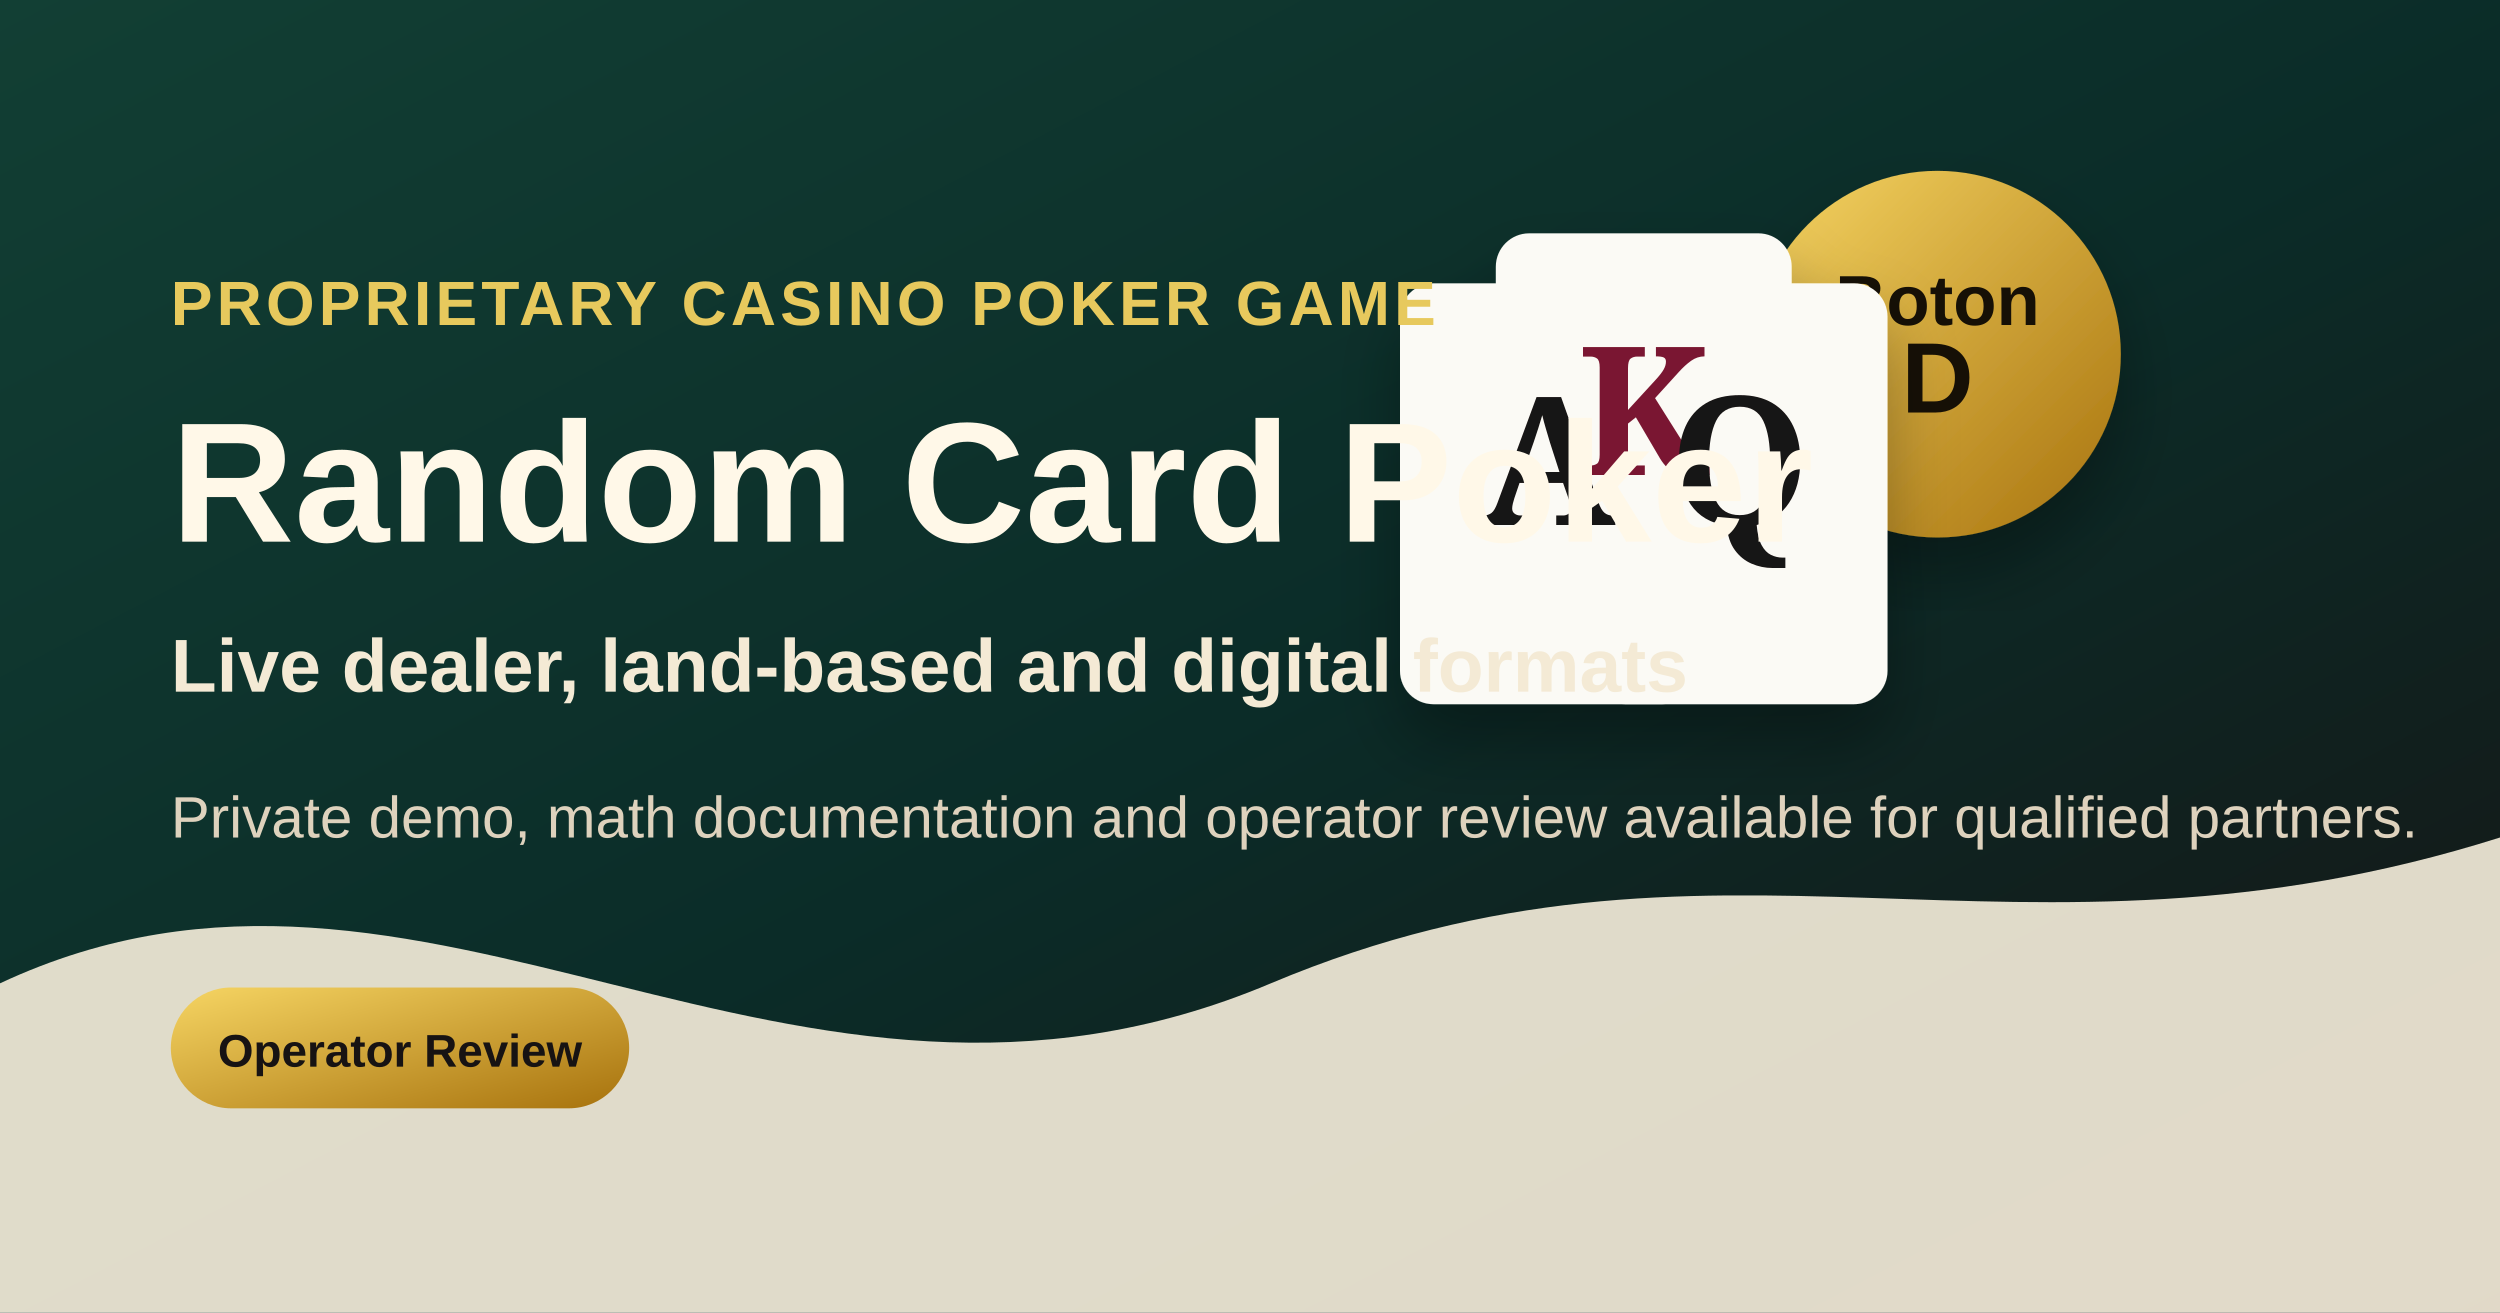
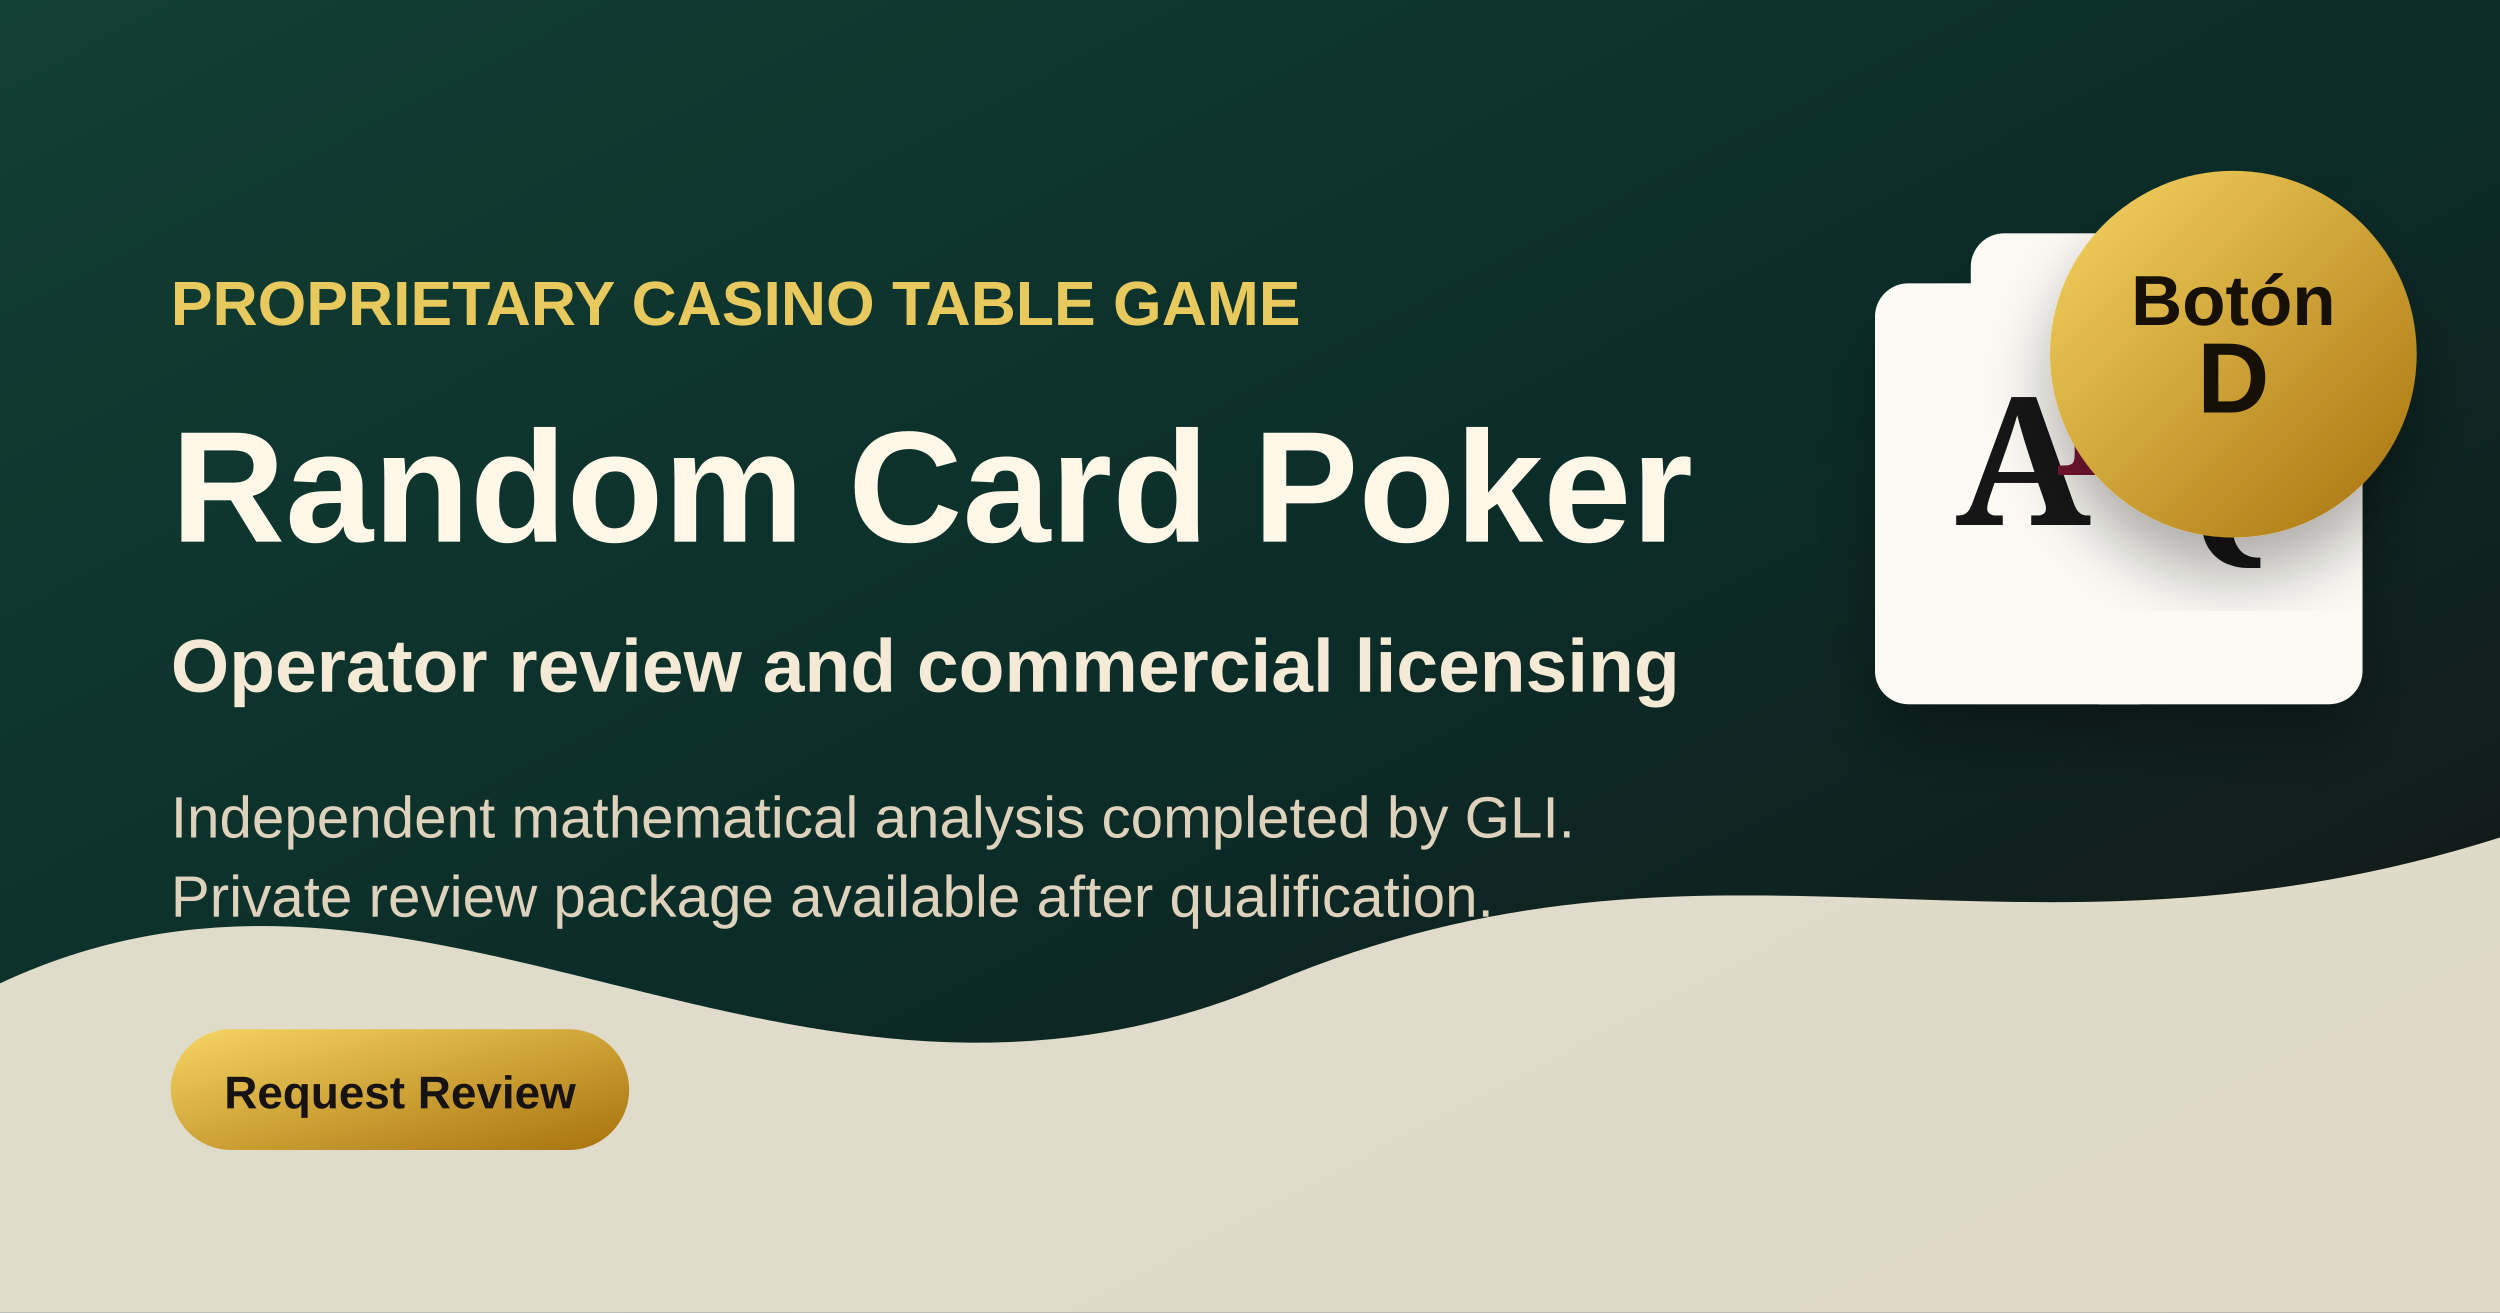
<svg xmlns="http://www.w3.org/2000/svg" width="1200" height="630" viewBox="0 0 1200 630" role="img" aria-labelledby="title desc">
  <defs>
    <linearGradient id="felt" x1="0" x2="1" y1="0" y2="1">
      <stop offset="0" stop-color="#123f34" />
      <stop offset="0.52" stop-color="#0b2c28" />
      <stop offset="1" stop-color="#171313" />
    </linearGradient>
    <linearGradient id="gold" x1="0" x2="1" y1="0" y2="1">
      <stop offset="0" stop-color="#f6d563" />
      <stop offset="1" stop-color="#a7720d" />
    </linearGradient>
    <filter id="shadow" x="-20%" y="-20%" width="140%" height="140%">
      <feDropShadow dx="0" dy="18" stdDeviation="16" flood-color="#000" flood-opacity="0.32" />
    </filter>
  </defs>
  <rect width="1200" height="630" fill="url(#felt)" />
  <path d="M0 472 C205 376 378 570 610 472 C824 382 966 476 1200 402 L1200 630 L0 630 Z" fill="#f2ead8" opacity="0.92" />
-   <circle cx="930" cy="170" r="88" fill="url(#gold)" filter="url(#shadow)" />
-   <text x="930" y="156" text-anchor="middle" font-family="Arial, Helvetica, sans-serif" font-weight="800" font-size="34" fill="#161006">Boton</text>
-   <text x="930" y="198" text-anchor="middle" font-family="Arial, Helvetica, sans-serif" font-weight="900" font-size="48" fill="#161006">D</text>
  <g filter="url(#shadow)">
-     <rect x="672" y="136" width="142" height="202" rx="16" fill="#fbfaf5" />
-     <rect x="718" y="112" width="142" height="202" rx="16" fill="#fbfaf5" />
-     <rect x="764" y="136" width="142" height="202" rx="16" fill="#fbfaf5" />
-     <text x="743" y="252" text-anchor="middle" font-family="Georgia, serif" font-size="86" font-weight="700" fill="#171313">A</text>
-     <text x="789" y="228" text-anchor="middle" font-family="Georgia, serif" font-size="86" font-weight="700" fill="#7a1731">K</text>
-     <text x="835" y="252" text-anchor="middle" font-family="Georgia, serif" font-size="86" font-weight="700" fill="#171313">Q</text>
+     <rect x="900" y="136" width="142" height="202" rx="16" fill="#fbfaf5" />
+     <rect x="946" y="112" width="142" height="202" rx="16" fill="#fbfaf5" />
+     <rect x="992" y="136" width="142" height="202" rx="16" fill="#fbfaf5" />
+     <text x="971" y="252" text-anchor="middle" font-family="Georgia, serif" font-size="86" font-weight="700" fill="#171313">A</text>
+     <text x="1017" y="228" text-anchor="middle" font-family="Georgia, serif" font-size="86" font-weight="700" fill="#7a1731">K</text>
+     <text x="1063" y="252" text-anchor="middle" font-family="Georgia, serif" font-size="86" font-weight="700" fill="#171313">Q</text>
  </g>
-   <text x="82" y="156" font-family="Arial, Helvetica, sans-serif" font-size="30" font-weight="700" fill="#e7c95d" letter-spacing="2">PROPRIETARY CASINO POKER GAME</text>
-   <text x="82" y="260" font-family="Arial, Helvetica, sans-serif" font-size="82" font-weight="900" fill="#fff8e8">Random Card Poker</text>
-   <text x="82" y="332" font-family="Arial, Helvetica, sans-serif" font-size="36" font-weight="700" fill="#f4ead5">Live dealer, land-based and digital formats</text>
-   <text x="82" y="402" font-family="Arial, Helvetica, sans-serif" font-size="28" fill="#ded2bd">Private demo, math documentation and operator review available for qualified partners.</text>
-   <rect x="82" y="474" width="220" height="58" rx="29" fill="url(#gold)" />
-   <text x="192" y="512" text-anchor="middle" font-family="Arial, Helvetica, sans-serif" font-size="22" font-weight="900" fill="#171313">Operator Review</text>
+   <circle cx="1072" cy="170" r="88" fill="url(#gold)" filter="url(#shadow)" />
+   <text x="1072" y="156" text-anchor="middle" font-family="Arial, Helvetica, sans-serif" font-weight="800" font-size="34" fill="#161006">Botón</text>
+   <text x="1072" y="198" text-anchor="middle" font-family="Arial, Helvetica, sans-serif" font-weight="900" font-size="48" fill="#161006">D</text>
+   <text x="82" y="156" font-family="Arial, Helvetica, sans-serif" font-size="30" font-weight="700" fill="#e7c95d" letter-spacing="0">PROPRIETARY CASINO TABLE GAME</text>
+   <text x="82" y="260" font-family="Arial, Helvetica, sans-serif" font-size="76" font-weight="900" fill="#fff8e8">Random Card Poker</text>
+   <text x="82" y="332" font-family="Arial, Helvetica, sans-serif" font-size="36" font-weight="700" fill="#f4ead5">Operator review and commercial licensing</text>
+   <text x="82" y="402" font-family="Arial, Helvetica, sans-serif" font-size="28" fill="#ded2bd">Independent mathematical analysis completed by GLI.</text>
+   <text x="82" y="440" font-family="Arial, Helvetica, sans-serif" font-size="28" fill="#ded2bd">Private review package available after qualification.</text>
+   <rect x="82" y="494" width="220" height="58" rx="29" fill="url(#gold)" />
+   <text x="192" y="532" text-anchor="middle" font-family="Arial, Helvetica, sans-serif" font-size="22" font-weight="900" fill="#171313">Request Review</text>
</svg>
